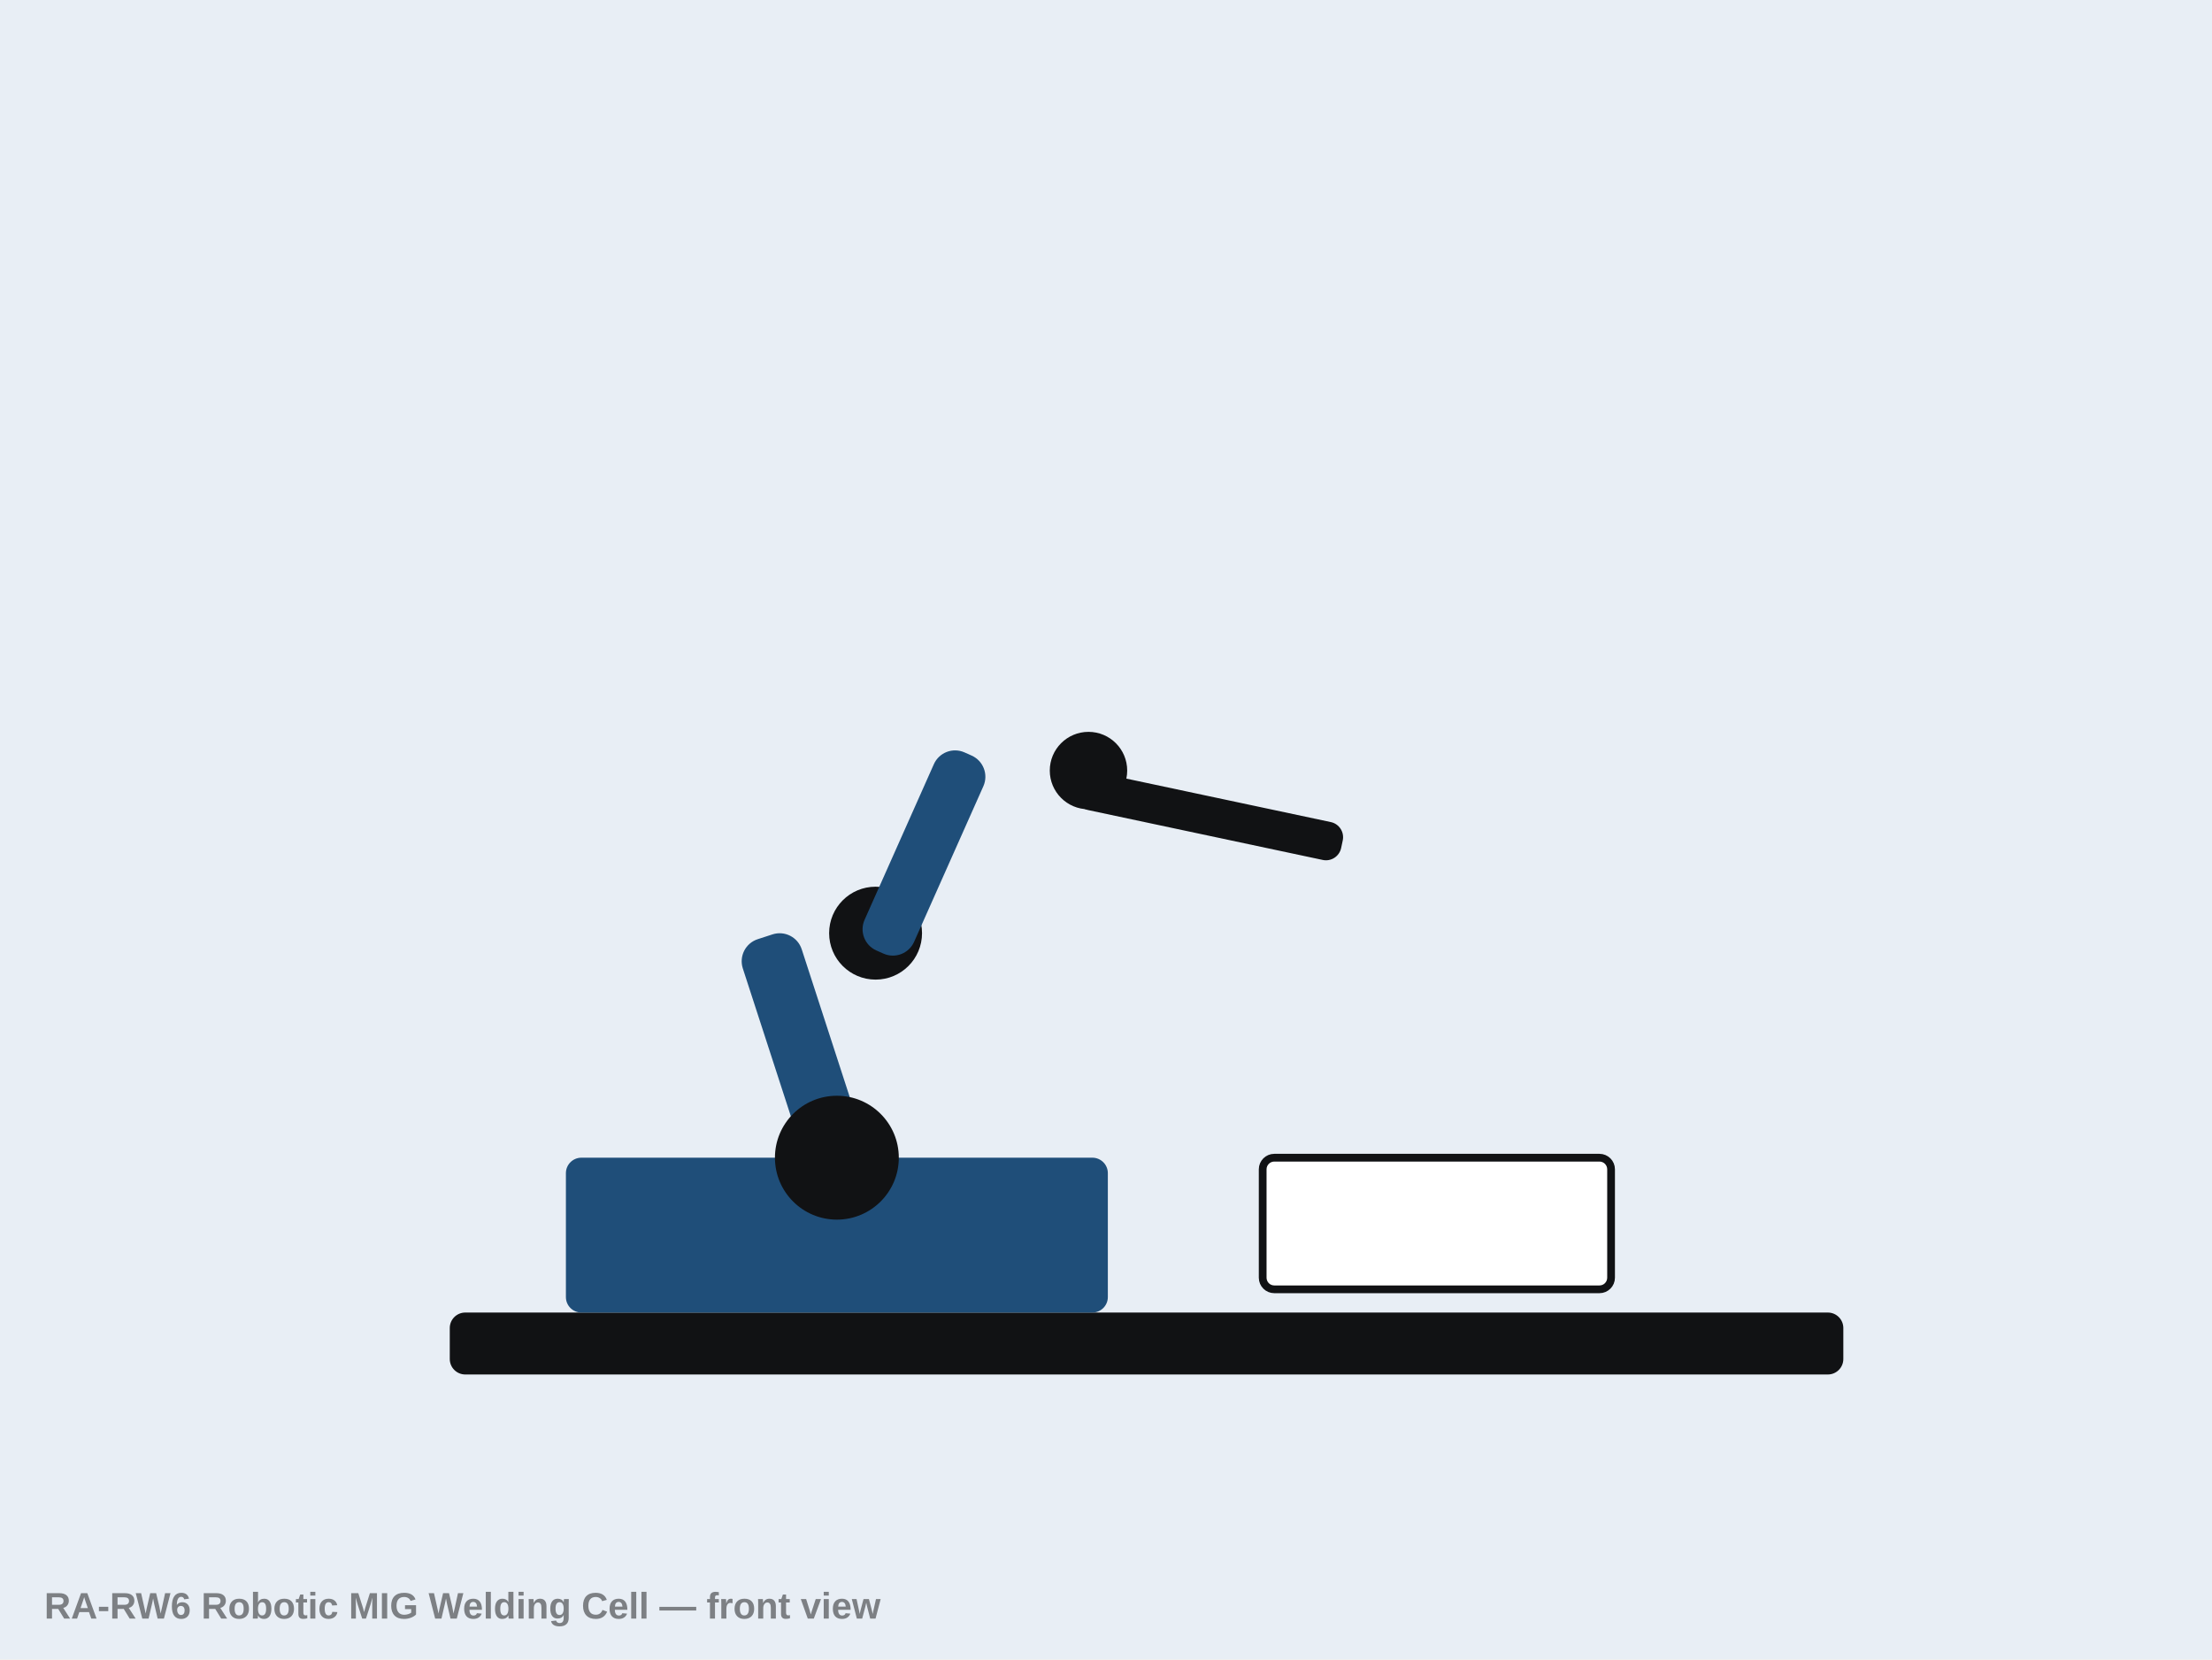
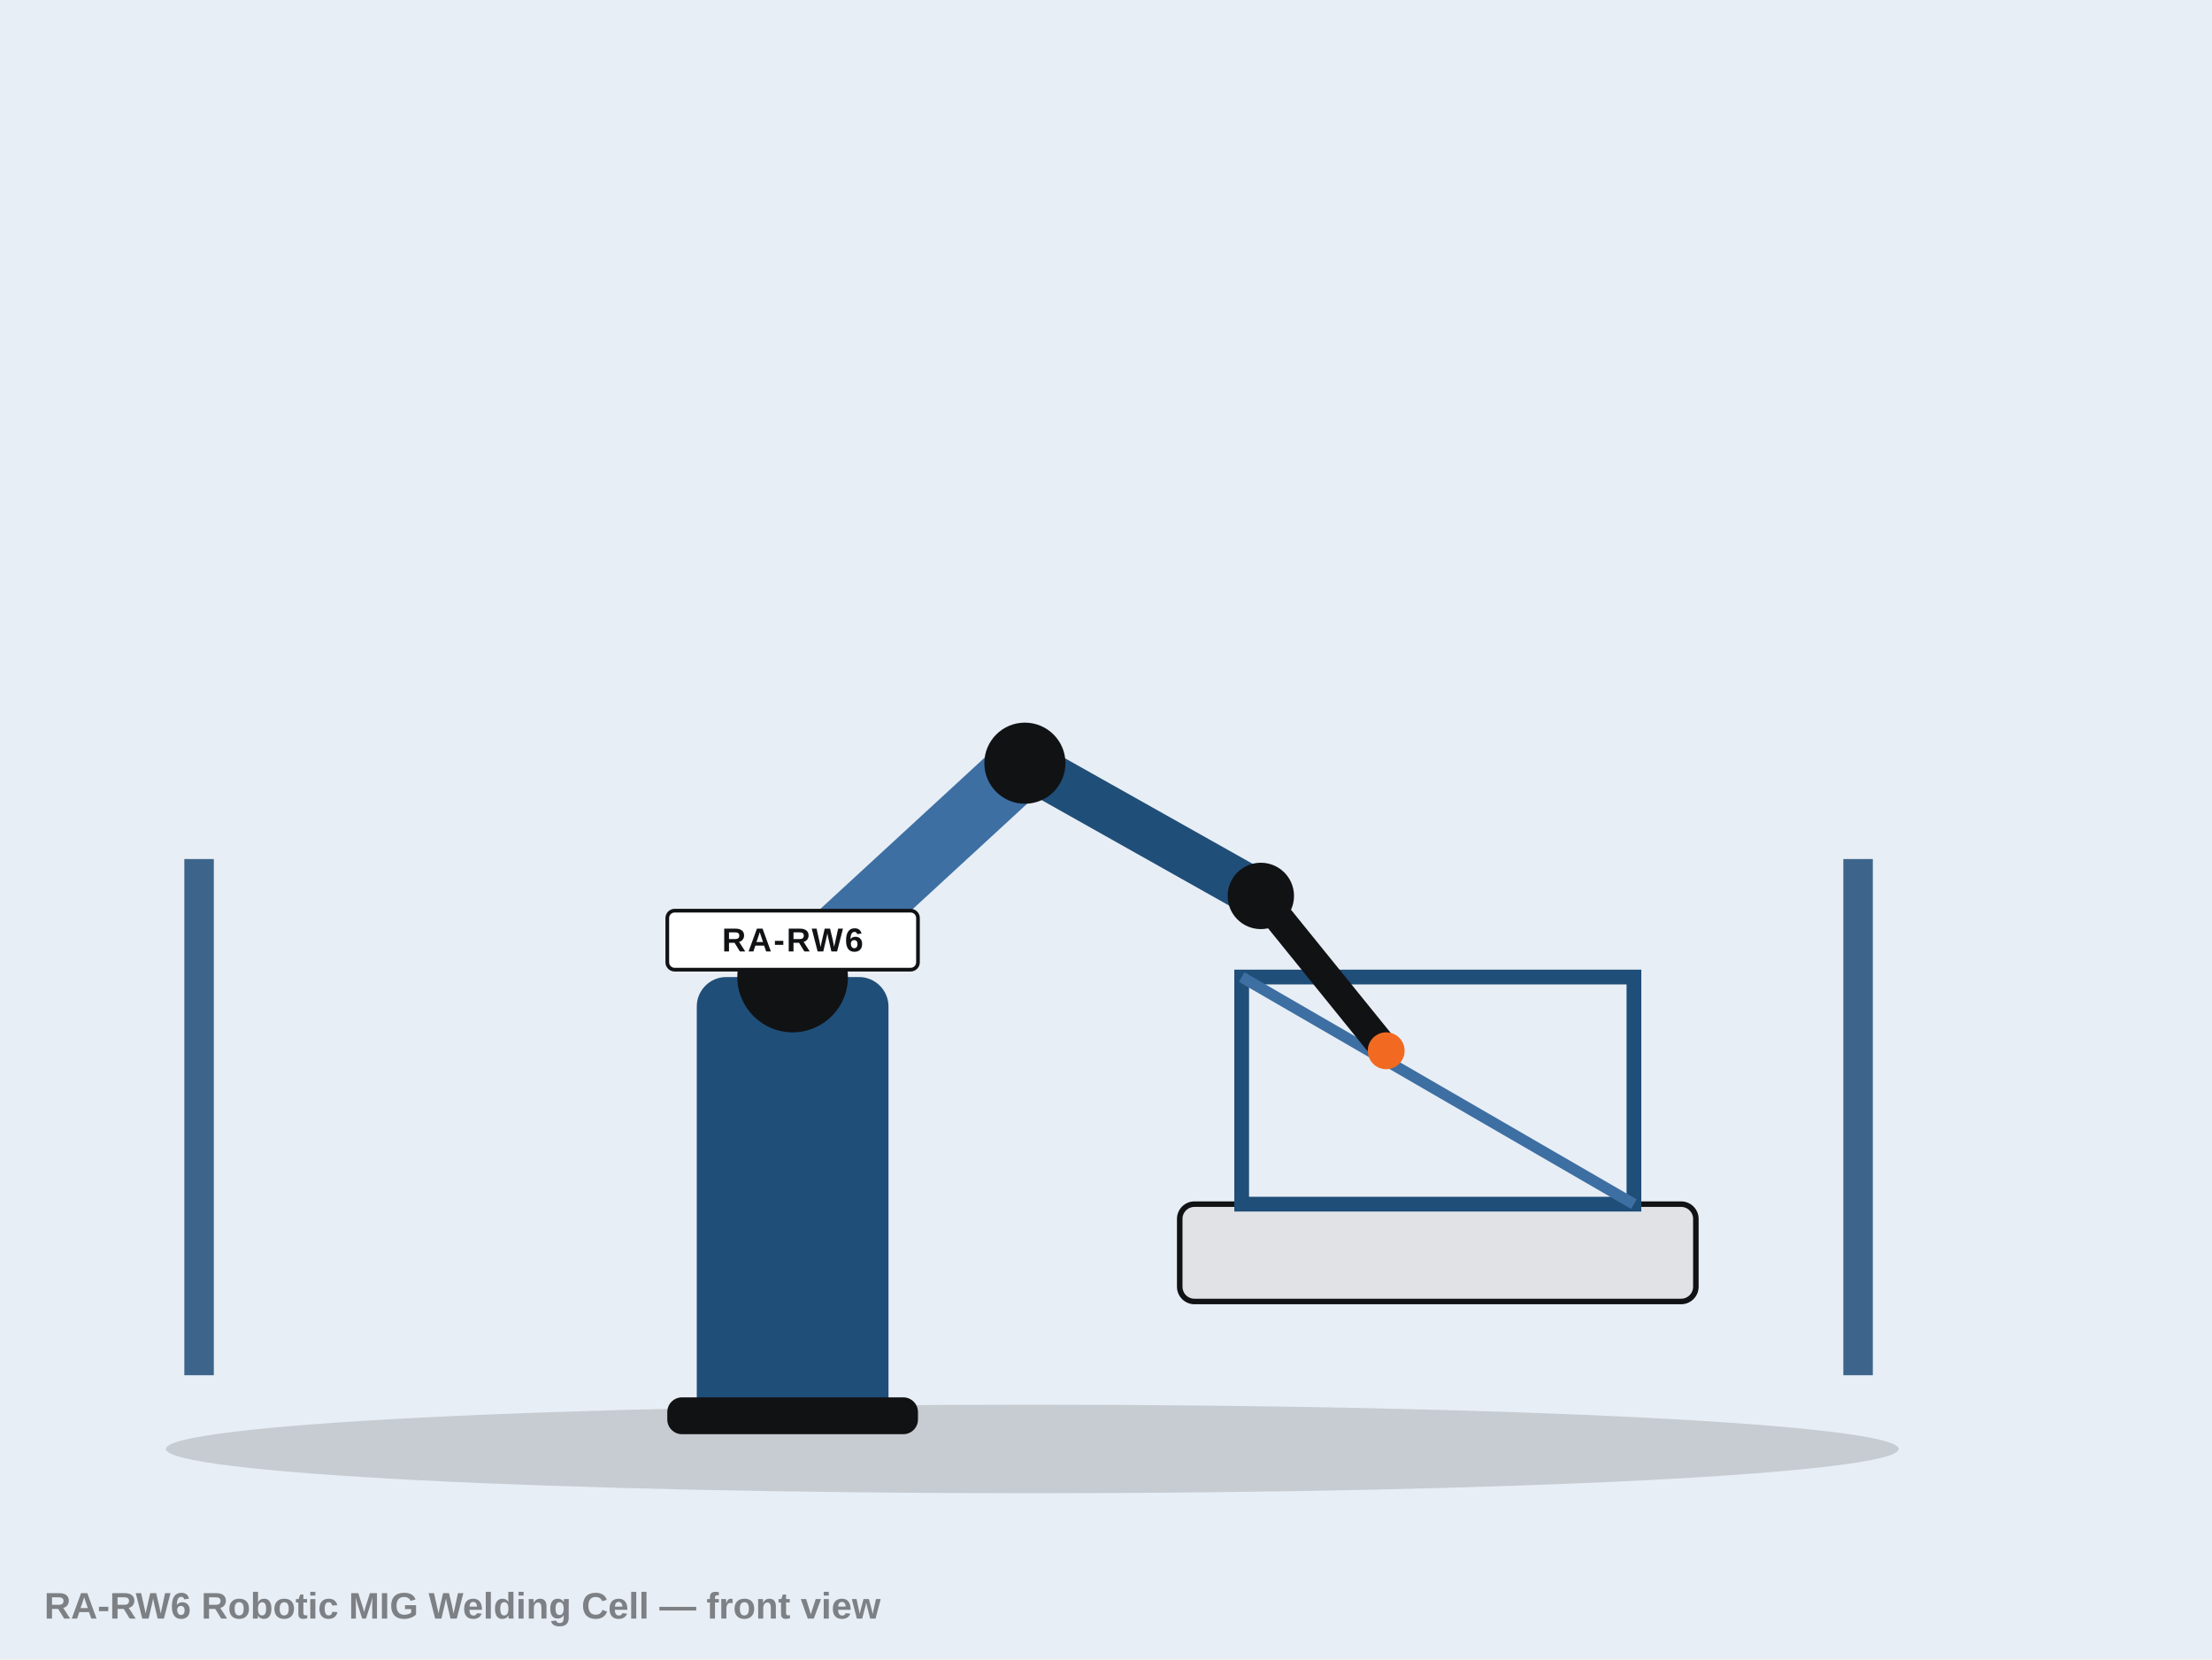
<svg xmlns="http://www.w3.org/2000/svg" width="1200" height="900" viewBox="0 0 1200 900">
  <rect width="1200" height="900" fill="#E8EEF5" />
-   <g transform="translate(160 250) scale(2.1)">
-     <svg x="0" y="0" width="440" height="280" viewBox="0 0 440 280" preserveAspectRatio="xMidYMid meet">
+   <g transform="translate(40.0 230.0) scale(2)">
+     <g>
      <g>
-         <rect x="40" y="220" width="360" height="16" rx="4" fill="#111214" />
-         <rect x="250" y="180" width="90" height="34" rx="3" fill="#FFFFFF" stroke="#111214" stroke-width="2" />
-         <rect x="70" y="180" width="140" height="40" rx="4" fill="#1F4E79" />
-         <g transform="rotate(-18 140 180)">
-           <rect x="132" y="120" width="16" height="62" rx="6" fill="#1F4E79" />
+         <ellipse cx="260" cy="278" rx="235" ry="12" fill="#111214" opacity="0.16" />
+         <g opacity="0.85">
+           <rect x="30" y="118" width="8" height="140" fill="#1F4E79" />
+           <rect x="480" y="118" width="8" height="140" fill="#1F4E79" />
        </g>
-         <circle cx="140" cy="180" r="16" fill="#111214" />
-         <circle cx="150" cy="122" r="12" fill="#111214" />
-         <g transform="rotate(24 150 122)">
-           <rect x="146" y="70" width="14" height="56" rx="6" fill="#1F4E79" />
+         <g>
+           <rect x="300" y="211.6" width="140" height="26.4" rx="4" fill="#E1E2E5" stroke="#111214" stroke-width="1.5" />
+           <rect x="316.8" y="150" width="106.4" height="61.6" fill="none" stroke="#1F4E79" stroke-width="4" />
+           <line x1="316.8" y1="150" x2="423.2" y2="211.6" stroke="#3D6FA3" stroke-width="3" />
        </g>
-         <circle cx="205" cy="80" r="10" fill="#111214" />
-         <g transform="rotate(12 205 80)">
-           <rect x="203" y="80" width="70" height="10" rx="4" fill="#111214" />
+         <g>
+           <rect x="169" y="150" width="52" height="122" rx="8" fill="#1F4E79" />
+           <rect x="161" y="264" width="68" height="10" rx="4" fill="#111214" />
+           <line x1="195" y1="150" x2="258" y2="92" stroke="#3D6FA3" stroke-width="17" stroke-linecap="round" />
+           <circle cx="195" cy="150" r="15" fill="#111214" />
+           <line x1="258" y1="92" x2="322" y2="128" stroke="#1F4E79" stroke-width="13" stroke-linecap="round" />
+           <circle cx="258" cy="92" r="11" fill="#111214" />
+           <line x1="322" y1="128" x2="356" y2="170" stroke="#111214" stroke-width="8" stroke-linecap="round" />
+           <circle cx="322" cy="128" r="9" fill="#111214" />
+           <circle cx="356" cy="170" r="5" fill="#F26A21" />
+         </g>
+         <g>
+           <rect x="161" y="132" width="68" height="16" rx="2" fill="#FFFFFF" stroke="#111214" stroke-width="1" />
+           <text x="195" y="143.06" text-anchor="middle" font-family="Arial, sans-serif" font-size="9" font-weight="700" fill="#111214" letter-spacing="0.5">RA-RW6</text>
        </g>
      </g>
-     </svg>
+     </g>
  </g>
  <text x="24" y="878" font-family="Arial, sans-serif" font-size="20" font-weight="600" fill="#111214" opacity="0.5">RA-RW6 Robotic MIG Welding Cell — front view</text>
</svg>
